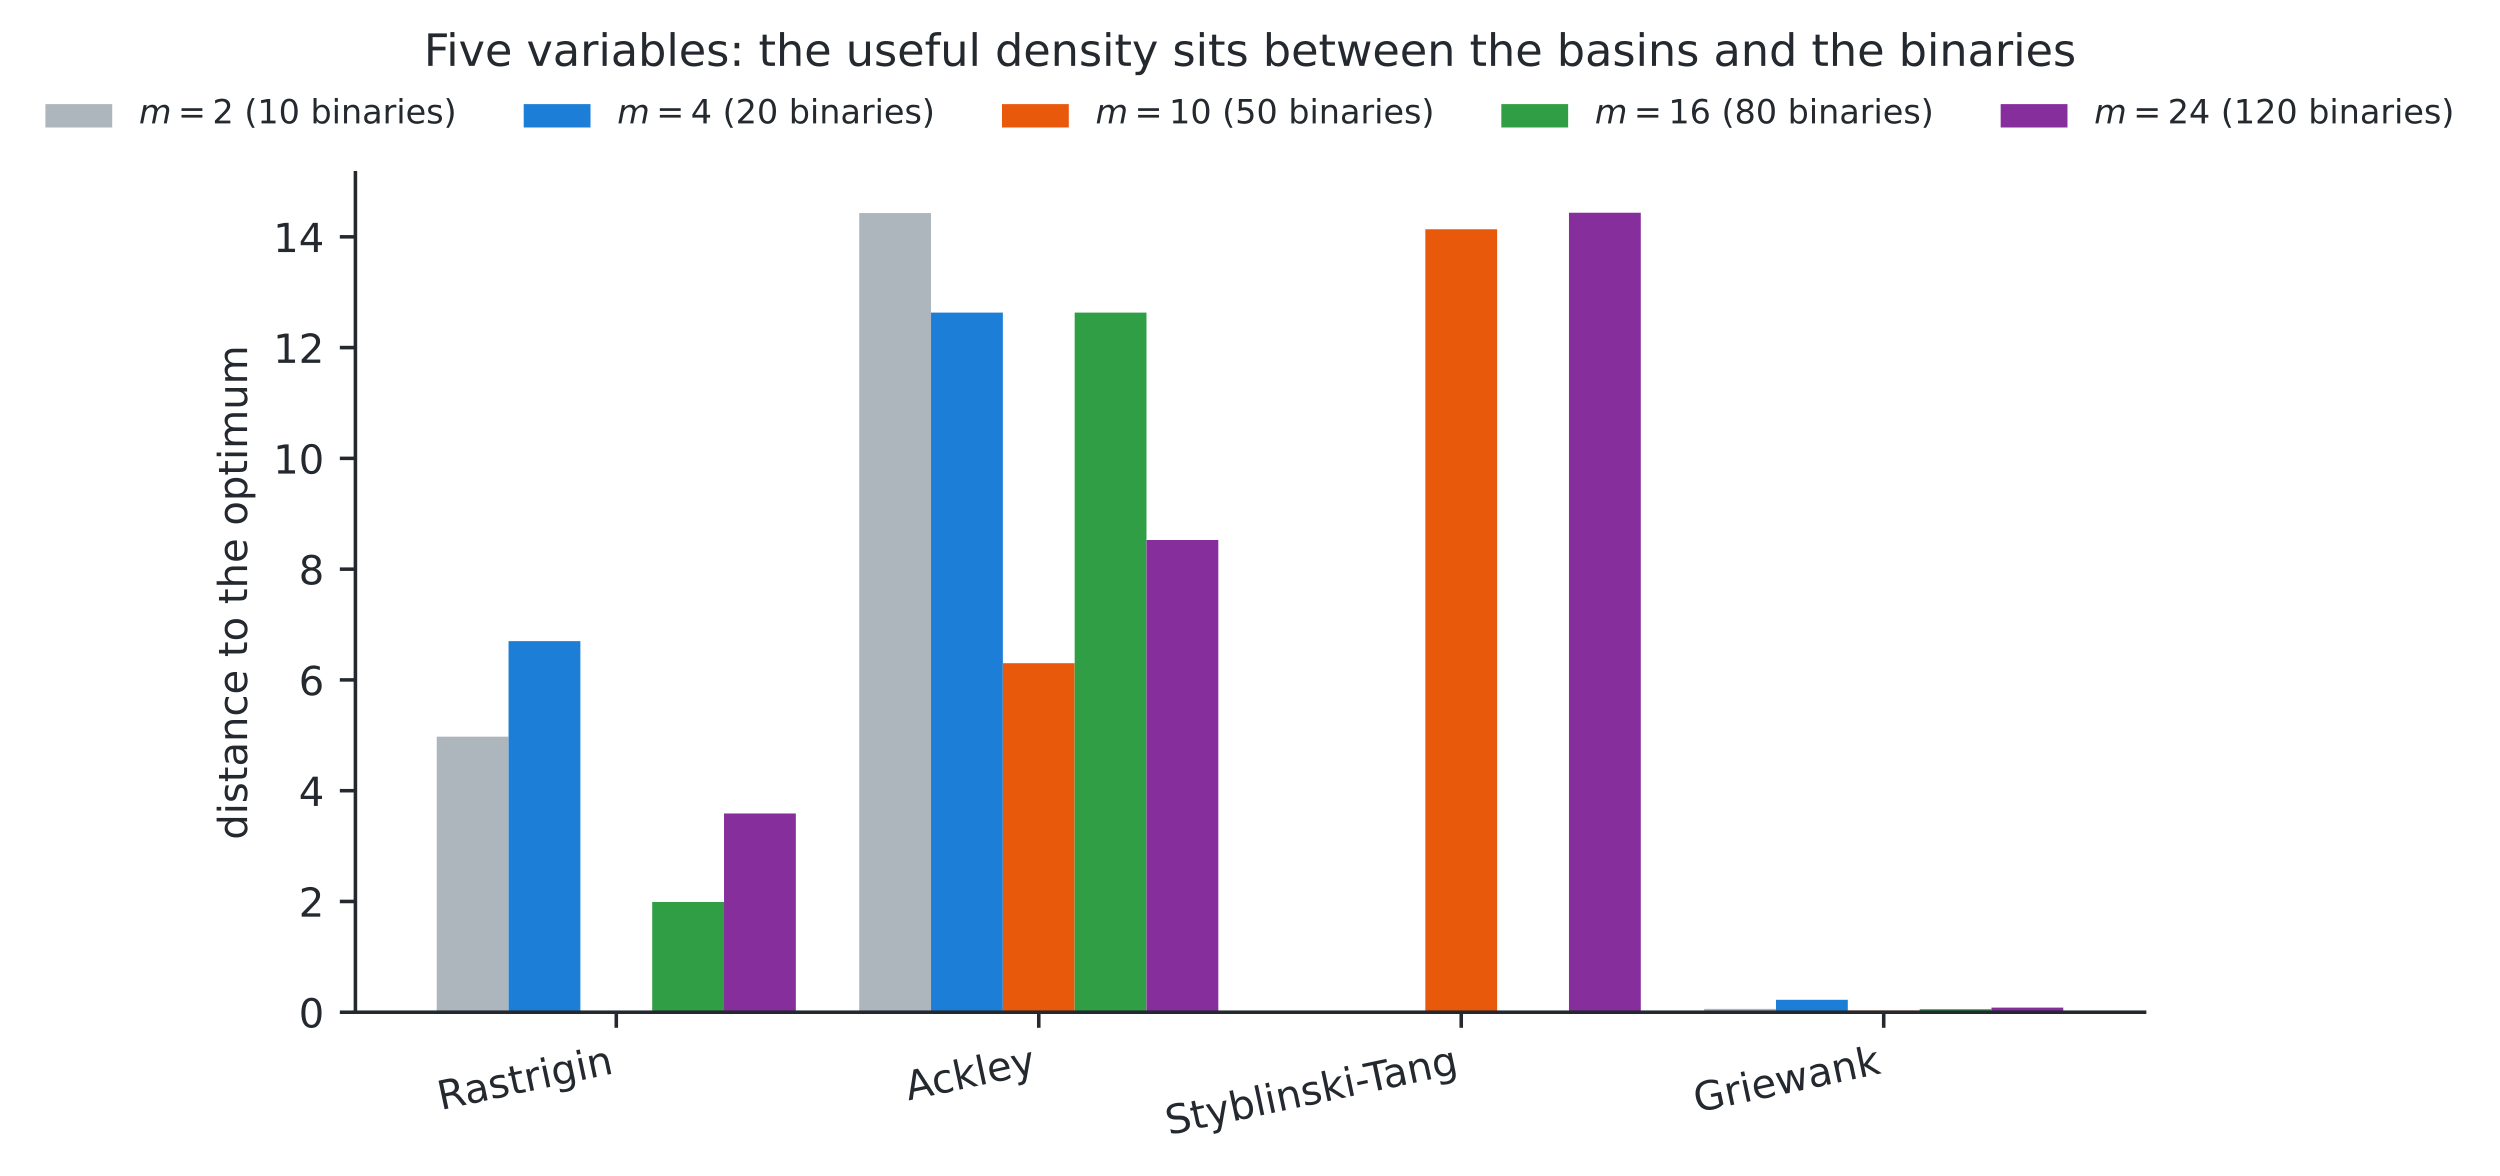
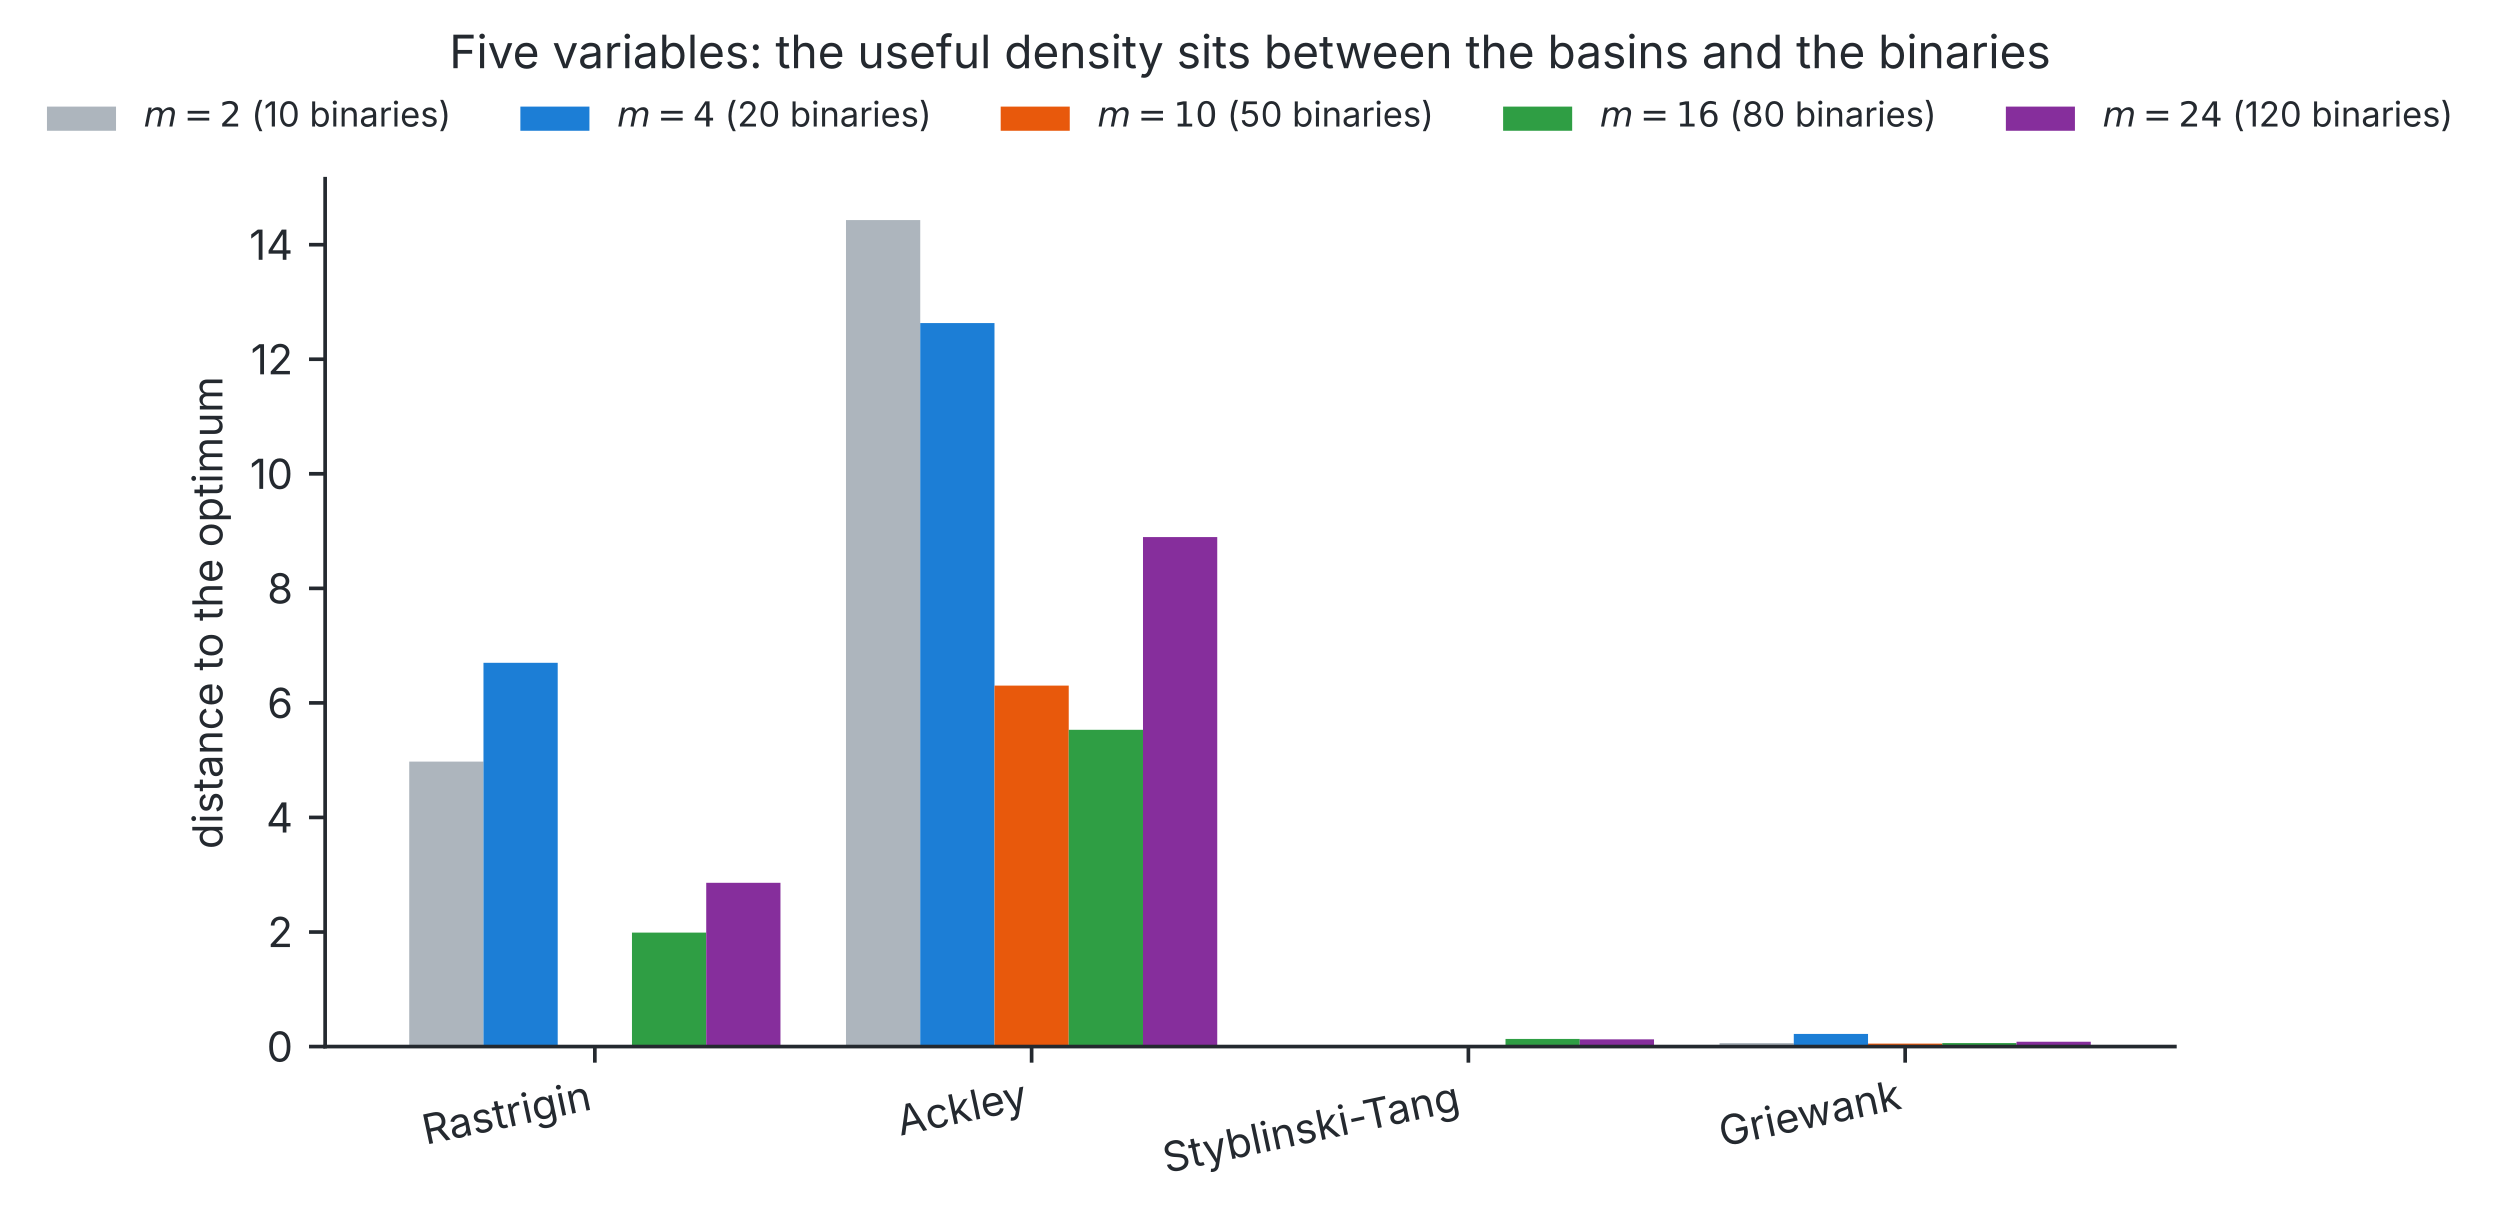
- <svg xmlns="http://www.w3.org/2000/svg" xmlns:xlink="http://www.w3.org/1999/xlink" width="561.375pt" height="263.894pt" viewBox="0 0 561.375 263.894" version="1.1">
+ <svg xmlns="http://www.w3.org/2000/svg" xmlns:xlink="http://www.w3.org/1999/xlink" width="543pt" height="263.89pt" viewBox="0 0 543 263.89" version="1.1">
  <defs>
    <style type="text/css">*{stroke-linejoin: round; stroke-linecap: butt}</style>
  </defs>
  <g id="figure_1">
    <g id="patch_1">
-       <path d="M 0 263.894  L 561.375 263.894  L 561.375 0  L 0 0  L 0 263.894  z " style="fill: none" />
+       <path d="M 0 263.89  L 543 263.89  L 543 0  L 0 0  L 0 263.89  z " style="fill: none" />
    </g>
    <g id="axes_1">
      <g id="patch_2">
-         <path d="M 79.808 227.294  L 481.567 227.294  L 481.567 38.798  L 79.808 38.798  L 79.808 227.294  z " style="fill: none" />
+         <path d="M 70.62 227.313  L 472.38 227.313  L 472.38 38.817  L 70.62 38.817  L 70.62 227.313  z " style="fill: none" />
      </g>
      <g id="patch_3">
-         <path d="M 98.069 227.294  L 114.197 227.294  L 114.197 165.423  L 98.069 165.423  z " clip-path="url(#pbd0c0c56b8)" style="fill: #adb5bd" />
+         <path d="M 88.882 227.313  L 105.009 227.313  L 105.009 165.425  L 88.882 165.425  z " clip-path="url(#pe38d5d3a20)" style="fill: #adb5bd" />
      </g>
      <g id="patch_4">
-         <path d="M 192.936 227.294  L 209.063 227.294  L 209.063 47.837  L 192.936 47.837  z " clip-path="url(#pbd0c0c56b8)" style="fill: #adb5bd" />
+         <path d="M 183.748 227.313  L 199.876 227.313  L 199.876 47.793  L 183.748 47.793  z " clip-path="url(#pe38d5d3a20)" style="fill: #adb5bd" />
      </g>
      <g id="patch_5">
-         <path d="M 287.802 227.294  L 303.93 227.294  L 303.93 227.294  L 287.802 227.294  z " clip-path="url(#pbd0c0c56b8)" style="fill: #adb5bd" />
+         <path d="M 278.615 227.313  L 294.742 227.313  L 294.742 227.313  L 278.615 227.313  z " clip-path="url(#pe38d5d3a20)" style="fill: #adb5bd" />
      </g>
      <g id="patch_6">
-         <path d="M 382.669 227.294  L 398.796 227.294  L 398.796 226.536  L 382.669 226.536  z " clip-path="url(#pbd0c0c56b8)" style="fill: #adb5bd" />
+         <path d="M 373.482 227.313  L 389.609 227.313  L 389.609 226.559  L 373.482 226.559  z " clip-path="url(#pe38d5d3a20)" style="fill: #adb5bd" />
      </g>
      <g id="patch_7">
-         <path d="M 114.197 227.294  L 130.324 227.294  L 130.324 143.97  L 114.197 143.97  z " clip-path="url(#pbd0c0c56b8)" style="fill: #1c7ed6" />
+         <path d="M 105.009 227.313  L 121.136 227.313  L 121.136 143.967  L 105.009 143.967  z " clip-path="url(#pe38d5d3a20)" style="fill: #1c7ed6" />
      </g>
      <g id="patch_8">
-         <path d="M 209.063 227.294  L 225.191 227.294  L 225.191 70.197  L 209.063 70.197  z " clip-path="url(#pbd0c0c56b8)" style="fill: #1c7ed6" />
+         <path d="M 199.876 227.313  L 216.003 227.313  L 216.003 70.164  L 199.876 70.164  z " clip-path="url(#pe38d5d3a20)" style="fill: #1c7ed6" />
      </g>
      <g id="patch_9">
-         <path d="M 303.93 227.294  L 320.057 227.294  L 320.057 227.294  L 303.93 227.294  z " clip-path="url(#pbd0c0c56b8)" style="fill: #1c7ed6" />
+         <path d="M 294.742 227.313  L 310.87 227.313  L 310.87 227.313  L 294.742 227.313  z " clip-path="url(#pe38d5d3a20)" style="fill: #1c7ed6" />
      </g>
      <g id="patch_10">
-         <path d="M 398.796 227.294  L 414.924 227.294  L 414.924 224.509  L 398.796 224.509  z " clip-path="url(#pbd0c0c56b8)" style="fill: #1c7ed6" />
+         <path d="M 389.609 227.313  L 405.736 227.313  L 405.736 224.57  L 389.609 224.57  z " clip-path="url(#pe38d5d3a20)" style="fill: #1c7ed6" />
      </g>
      <g id="patch_11">
-         <path d="M 130.324 227.294  L 146.451 227.294  L 146.451 227.294  L 130.324 227.294  z " clip-path="url(#pbd0c0c56b8)" style="fill: #e8590c" />
+         <path d="M 121.136 227.313  L 137.264 227.313  L 137.264 227.313  L 121.136 227.313  z " clip-path="url(#pe38d5d3a20)" style="fill: #e8590c" />
      </g>
      <g id="patch_12">
-         <path d="M 225.191 227.294  L 241.318 227.294  L 241.318 148.92  L 225.191 148.92  z " clip-path="url(#pbd0c0c56b8)" style="fill: #e8590c" />
+         <path d="M 216.003 227.313  L 232.13 227.313  L 232.13 148.913  L 216.003 148.913  z " clip-path="url(#pe38d5d3a20)" style="fill: #e8590c" />
      </g>
      <g id="patch_13">
-         <path d="M 320.057 227.294  L 336.184 227.294  L 336.184 51.48  L 320.057 51.48  z " clip-path="url(#pbd0c0c56b8)" style="fill: #e8590c" />
+         <path d="M 310.87 227.313  L 326.997 227.313  L 326.997 227.311  L 310.87 227.311  z " clip-path="url(#pe38d5d3a20)" style="fill: #e8590c" />
      </g>
      <g id="patch_14">
-         <path d="M 414.924 227.294  L 431.051 227.294  L 431.051 226.959  L 414.924 226.959  z " clip-path="url(#pbd0c0c56b8)" style="fill: #e8590c" />
+         <path d="M 405.736 227.313  L 421.864 227.313  L 421.864 226.67  L 405.736 226.67  z " clip-path="url(#pe38d5d3a20)" style="fill: #e8590c" />
      </g>
      <g id="patch_15">
-         <path d="M 146.451 227.294  L 162.579 227.294  L 162.579 202.546  L 146.451 202.546  z " clip-path="url(#pbd0c0c56b8)" style="fill: #2f9e44" />
+         <path d="M 137.264 227.313  L 153.391 227.313  L 153.391 202.558  L 137.264 202.558  z " clip-path="url(#pe38d5d3a20)" style="fill: #2f9e44" />
      </g>
      <g id="patch_16">
-         <path d="M 241.318 227.294  L 257.445 227.294  L 257.445 70.197  L 241.318 70.197  z " clip-path="url(#pbd0c0c56b8)" style="fill: #2f9e44" />
+         <path d="M 232.13 227.313  L 248.258 227.313  L 248.258 158.517  L 232.13 158.517  z " clip-path="url(#pe38d5d3a20)" style="fill: #2f9e44" />
      </g>
      <g id="patch_17">
-         <path d="M 336.184 227.294  L 352.312 227.294  L 352.312 227.294  L 336.184 227.294  z " clip-path="url(#pbd0c0c56b8)" style="fill: #2f9e44" />
+         <path d="M 326.997 227.313  L 343.124 227.313  L 343.124 225.661  L 326.997 225.661  z " clip-path="url(#pe38d5d3a20)" style="fill: #2f9e44" />
      </g>
      <g id="patch_18">
-         <path d="M 431.051 227.294  L 447.178 227.294  L 447.178 226.623  L 431.051 226.623  z " clip-path="url(#pbd0c0c56b8)" style="fill: #2f9e44" />
+         <path d="M 421.864 227.313  L 437.991 227.313  L 437.991 226.547  L 421.864 226.547  z " clip-path="url(#pe38d5d3a20)" style="fill: #2f9e44" />
      </g>
      <g id="patch_19">
-         <path d="M 162.579 227.294  L 178.706 227.294  L 178.706 182.66  L 162.579 182.66  z " clip-path="url(#pbd0c0c56b8)" style="fill: #862e9c" />
+         <path d="M 153.391 227.313  L 169.518 227.313  L 169.518 191.747  L 153.391 191.747  z " clip-path="url(#pe38d5d3a20)" style="fill: #862e9c" />
      </g>
      <g id="patch_20">
-         <path d="M 257.445 227.294  L 273.573 227.294  L 273.573 121.261  L 257.445 121.261  z " clip-path="url(#pbd0c0c56b8)" style="fill: #862e9c" />
+         <path d="M 248.258 227.313  L 264.385 227.313  L 264.385 116.647  L 248.258 116.647  z " clip-path="url(#pe38d5d3a20)" style="fill: #862e9c" />
      </g>
      <g id="patch_21">
-         <path d="M 352.312 227.294  L 368.439 227.294  L 368.439 47.774  L 352.312 47.774  z " clip-path="url(#pbd0c0c56b8)" style="fill: #862e9c" />
+         <path d="M 343.124 227.313  L 359.252 227.313  L 359.252 225.737  L 343.124 225.737  z " clip-path="url(#pe38d5d3a20)" style="fill: #862e9c" />
      </g>
      <g id="patch_22">
-         <path d="M 447.178 227.294  L 463.306 227.294  L 463.306 226.25  L 447.178 226.25  z " clip-path="url(#pbd0c0c56b8)" style="fill: #862e9c" />
+         <path d="M 437.991 227.313  L 454.118 227.313  L 454.118 226.27  L 437.991 226.27  z " clip-path="url(#pe38d5d3a20)" style="fill: #862e9c" />
      </g>
      <g id="matplotlib.axis_1">
        <g id="xtick_1">
          <g id="line2d_1">
            <defs>
-               <path id="me02b2141d0" d="M 0 0  L 0 3.5  " style="stroke: #24292f; stroke-width: 0.8" />
+               <path id="m5fe3ec1948" d="M 0 0  L 0 3.5  " style="stroke: #24292f; stroke-width: 0.8" />
            </defs>
            <g>
-               <use xlink:href="#me02b2141d0" x="138.388" y="227.294" style="fill: #24292f; stroke: #24292f; stroke-width: 0.8" />
+               <use xlink:href="#m5fe3ec1948" x="129.2" y="227.313" style="fill: #24292f; stroke: #24292f; stroke-width: 0.8" />
            </g>
          </g>
          <g id="text_1">
-             <text style="font-size: 9px; font-family: 'DejaVu Sans', 'Bitstream Vera Sans', 'Computer Modern Sans Serif', 'Lucida Grande', 'Verdana', 'Geneva', 'Lucid', 'Arial', 'Helvetica', 'Avant Garde', sans-serif; fill: #24292f" transform="translate(98.96946 249.2795) rotate(-12)">Rastrigin</text>
+             <text style="font-size: 9px; font-family: 'Inter', 'DejaVu Sans', 'Bitstream Vera Sans', 'Computer Modern Sans Serif', 'Lucida Grande', 'Verdana', 'Geneva', 'Lucid', 'Arial', 'Helvetica', 'Avant Garde', sans-serif; fill: #24292f" transform="translate(92.48262 248.6468) rotate(-12)">Rastrigin</text>
          </g>
        </g>
        <g id="xtick_2">
          <g id="line2d_2">
            <g>
-               <use xlink:href="#me02b2141d0" x="233.254" y="227.294" style="fill: #24292f; stroke: #24292f; stroke-width: 0.8" />
+               <use xlink:href="#m5fe3ec1948" x="224.067" y="227.313" style="fill: #24292f; stroke: #24292f; stroke-width: 0.8" />
            </g>
          </g>
          <g id="text_2">
-             <text style="font-size: 9px; font-family: 'DejaVu Sans', 'Bitstream Vera Sans', 'Computer Modern Sans Serif', 'Lucida Grande', 'Verdana', 'Geneva', 'Lucid', 'Arial', 'Helvetica', 'Avant Garde', sans-serif; fill: #24292f" transform="translate(203.986 247.122) rotate(-12)">Ackley</text>
+             <text style="font-size: 9px; font-family: 'Inter', 'DejaVu Sans', 'Bitstream Vera Sans', 'Computer Modern Sans Serif', 'Lucida Grande', 'Verdana', 'Geneva', 'Lucid', 'Arial', 'Helvetica', 'Avant Garde', sans-serif; fill: #24292f" transform="translate(195.5303 246.7005) rotate(-12)">Ackley</text>
          </g>
        </g>
        <g id="xtick_3">
          <g id="line2d_3">
            <g>
-               <use xlink:href="#me02b2141d0" x="328.121" y="227.294" style="fill: #24292f; stroke: #24292f; stroke-width: 0.8" />
+               <use xlink:href="#m5fe3ec1948" x="318.933" y="227.313" style="fill: #24292f; stroke: #24292f; stroke-width: 0.8" />
            </g>
          </g>
          <g id="text_3">
-             <text style="font-size: 9px; font-family: 'DejaVu Sans', 'Bitstream Vera Sans', 'Computer Modern Sans Serif', 'Lucida Grande', 'Verdana', 'Geneva', 'Lucid', 'Arial', 'Helvetica', 'Avant Garde', sans-serif; fill: #24292f" transform="translate(262.433 254.8633) rotate(-12)">Styblinski-Tang</text>
+             <text style="font-size: 9px; font-family: 'Inter', 'DejaVu Sans', 'Bitstream Vera Sans', 'Computer Modern Sans Serif', 'Lucida Grande', 'Verdana', 'Geneva', 'Lucid', 'Arial', 'Helvetica', 'Avant Garde', sans-serif; fill: #24292f" transform="translate(253.312 254.7905) rotate(-12)">Styblinski-Tang</text>
          </g>
        </g>
        <g id="xtick_4">
          <g id="line2d_4">
            <g>
-               <use xlink:href="#me02b2141d0" x="422.987" y="227.294" style="fill: #24292f; stroke: #24292f; stroke-width: 0.8" />
+               <use xlink:href="#m5fe3ec1948" x="413.8" y="227.313" style="fill: #24292f; stroke: #24292f; stroke-width: 0.8" />
            </g>
          </g>
          <g id="text_4">
-             <text style="font-size: 9px; font-family: 'DejaVu Sans', 'Bitstream Vera Sans', 'Computer Modern Sans Serif', 'Lucida Grande', 'Verdana', 'Geneva', 'Lucid', 'Arial', 'Helvetica', 'Avant Garde', sans-serif; fill: #24292f" transform="translate(381.0245 249.8204) rotate(-12)">Griewank</text>
+             <text style="font-size: 9px; font-family: 'Inter', 'DejaVu Sans', 'Bitstream Vera Sans', 'Computer Modern Sans Serif', 'Lucida Grande', 'Verdana', 'Geneva', 'Lucid', 'Arial', 'Helvetica', 'Avant Garde', sans-serif; fill: #24292f" transform="translate(374.0905 249.0769) rotate(-12)">Griewank</text>
          </g>
        </g>
      </g>
      <g id="matplotlib.axis_2">
        <g id="ytick_1">
          <g id="line2d_5">
            <defs>
-               <path id="m7231580f80" d="M 0 0  L -3.5 0  " style="stroke: #24292f; stroke-width: 0.8" />
+               <path id="m6bb2063ef6" d="M 0 0  L -3.5 0  " style="stroke: #24292f; stroke-width: 0.8" />
            </defs>
            <g>
-               <use xlink:href="#m7231580f80" x="79.808" y="227.294" style="fill: #24292f; stroke: #24292f; stroke-width: 0.8" />
+               <use xlink:href="#m6bb2063ef6" x="70.62" y="227.313" style="fill: #24292f; stroke: #24292f; stroke-width: 0.8" />
            </g>
          </g>
          <g id="text_5">
-             <text style="font-size: 9px; font-family: 'DejaVu Sans', 'Bitstream Vera Sans', 'Computer Modern Sans Serif', 'Lucida Grande', 'Verdana', 'Geneva', 'Lucid', 'Arial', 'Helvetica', 'Avant Garde', sans-serif; text-anchor: end; fill: #24292f" x="72.808" y="230.714" transform="rotate(-0 72.8075 230.7137)">0</text>
+             <text style="font-size: 9px; font-family: 'Inter', 'DejaVu Sans', 'Bitstream Vera Sans', 'Computer Modern Sans Serif', 'Lucida Grande', 'Verdana', 'Geneva', 'Lucid', 'Arial', 'Helvetica', 'Avant Garde', sans-serif; text-anchor: end; fill: #24292f" x="63.62" y="230.587" transform="rotate(-0 63.62 230.5869)">0</text>
          </g>
        </g>
        <g id="ytick_2">
          <g id="line2d_6">
            <g>
-               <use xlink:href="#m7231580f80" x="79.808" y="202.422" style="fill: #24292f; stroke: #24292f; stroke-width: 0.8" />
+               <use xlink:href="#m6bb2063ef6" x="70.62" y="202.433" style="fill: #24292f; stroke: #24292f; stroke-width: 0.8" />
            </g>
          </g>
          <g id="text_6">
-             <text style="font-size: 9px; font-family: 'DejaVu Sans', 'Bitstream Vera Sans', 'Computer Modern Sans Serif', 'Lucida Grande', 'Verdana', 'Geneva', 'Lucid', 'Arial', 'Helvetica', 'Avant Garde', sans-serif; text-anchor: end; fill: #24292f" x="72.808" y="205.841" transform="rotate(-0 72.8075 205.8409)">2</text>
+             <text style="font-size: 9px; font-family: 'Inter', 'DejaVu Sans', 'Bitstream Vera Sans', 'Computer Modern Sans Serif', 'Lucida Grande', 'Verdana', 'Geneva', 'Lucid', 'Arial', 'Helvetica', 'Avant Garde', sans-serif; text-anchor: end; fill: #24292f" x="63.62" y="205.706" transform="rotate(-0 63.62 205.7063)">2</text>
          </g>
        </g>
        <g id="ytick_3">
          <g id="line2d_7">
            <g>
-               <use xlink:href="#m7231580f80" x="79.808" y="177.549" style="fill: #24292f; stroke: #24292f; stroke-width: 0.8" />
+               <use xlink:href="#m6bb2063ef6" x="70.62" y="177.552" style="fill: #24292f; stroke: #24292f; stroke-width: 0.8" />
            </g>
          </g>
          <g id="text_7">
-             <text style="font-size: 9px; font-family: 'DejaVu Sans', 'Bitstream Vera Sans', 'Computer Modern Sans Serif', 'Lucida Grande', 'Verdana', 'Geneva', 'Lucid', 'Arial', 'Helvetica', 'Avant Garde', sans-serif; text-anchor: end; fill: #24292f" x="72.808" y="180.968" transform="rotate(-0 72.8075 180.968)">4</text>
+             <text style="font-size: 9px; font-family: 'Inter', 'DejaVu Sans', 'Bitstream Vera Sans', 'Computer Modern Sans Serif', 'Lucida Grande', 'Verdana', 'Geneva', 'Lucid', 'Arial', 'Helvetica', 'Avant Garde', sans-serif; text-anchor: end; fill: #24292f" x="63.62" y="180.826" transform="rotate(-0 63.62 180.8256)">4</text>
          </g>
        </g>
        <g id="ytick_4">
          <g id="line2d_8">
            <g>
-               <use xlink:href="#m7231580f80" x="79.808" y="152.676" style="fill: #24292f; stroke: #24292f; stroke-width: 0.8" />
+               <use xlink:href="#m6bb2063ef6" x="70.62" y="152.671" style="fill: #24292f; stroke: #24292f; stroke-width: 0.8" />
            </g>
          </g>
          <g id="text_8">
-             <text style="font-size: 9px; font-family: 'DejaVu Sans', 'Bitstream Vera Sans', 'Computer Modern Sans Serif', 'Lucida Grande', 'Verdana', 'Geneva', 'Lucid', 'Arial', 'Helvetica', 'Avant Garde', sans-serif; text-anchor: end; fill: #24292f" x="72.808" y="156.095" transform="rotate(-0 72.8075 156.0951)">6</text>
+             <text style="font-size: 9px; font-family: 'Inter', 'DejaVu Sans', 'Bitstream Vera Sans', 'Computer Modern Sans Serif', 'Lucida Grande', 'Verdana', 'Geneva', 'Lucid', 'Arial', 'Helvetica', 'Avant Garde', sans-serif; text-anchor: end; fill: #24292f" x="63.62" y="155.945" transform="rotate(-0 63.62 155.945)">6</text>
          </g>
        </g>
        <g id="ytick_5">
          <g id="line2d_9">
            <g>
-               <use xlink:href="#m7231580f80" x="79.808" y="127.803" style="fill: #24292f; stroke: #24292f; stroke-width: 0.8" />
+               <use xlink:href="#m6bb2063ef6" x="70.62" y="127.791" style="fill: #24292f; stroke: #24292f; stroke-width: 0.8" />
            </g>
          </g>
          <g id="text_9">
-             <text style="font-size: 9px; font-family: 'DejaVu Sans', 'Bitstream Vera Sans', 'Computer Modern Sans Serif', 'Lucida Grande', 'Verdana', 'Geneva', 'Lucid', 'Arial', 'Helvetica', 'Avant Garde', sans-serif; text-anchor: end; fill: #24292f" x="72.808" y="131.222" transform="rotate(-0 72.8075 131.2222)">8</text>
+             <text style="font-size: 9px; font-family: 'Inter', 'DejaVu Sans', 'Bitstream Vera Sans', 'Computer Modern Sans Serif', 'Lucida Grande', 'Verdana', 'Geneva', 'Lucid', 'Arial', 'Helvetica', 'Avant Garde', sans-serif; text-anchor: end; fill: #24292f" x="63.62" y="131.064" transform="rotate(-0 63.62 131.0643)">8</text>
          </g>
        </g>
        <g id="ytick_6">
          <g id="line2d_10">
            <g>
-               <use xlink:href="#m7231580f80" x="79.808" y="102.93" style="fill: #24292f; stroke: #24292f; stroke-width: 0.8" />
+               <use xlink:href="#m6bb2063ef6" x="70.62" y="102.91" style="fill: #24292f; stroke: #24292f; stroke-width: 0.8" />
            </g>
          </g>
          <g id="text_10">
-             <text style="font-size: 9px; font-family: 'DejaVu Sans', 'Bitstream Vera Sans', 'Computer Modern Sans Serif', 'Lucida Grande', 'Verdana', 'Geneva', 'Lucid', 'Arial', 'Helvetica', 'Avant Garde', sans-serif; text-anchor: end; fill: #24292f" x="72.808" y="106.349" transform="rotate(-0 72.8075 106.3493)">10</text>
+             <text style="font-size: 9px; font-family: 'Inter', 'DejaVu Sans', 'Bitstream Vera Sans', 'Computer Modern Sans Serif', 'Lucida Grande', 'Verdana', 'Geneva', 'Lucid', 'Arial', 'Helvetica', 'Avant Garde', sans-serif; text-anchor: end; fill: #24292f" x="63.62" y="106.184" transform="rotate(-0 63.62 106.1837)">10</text>
          </g>
        </g>
        <g id="ytick_7">
          <g id="line2d_11">
            <g>
-               <use xlink:href="#m7231580f80" x="79.808" y="78.057" style="fill: #24292f; stroke: #24292f; stroke-width: 0.8" />
+               <use xlink:href="#m6bb2063ef6" x="70.62" y="78.029" style="fill: #24292f; stroke: #24292f; stroke-width: 0.8" />
            </g>
          </g>
          <g id="text_11">
-             <text style="font-size: 9px; font-family: 'DejaVu Sans', 'Bitstream Vera Sans', 'Computer Modern Sans Serif', 'Lucida Grande', 'Verdana', 'Geneva', 'Lucid', 'Arial', 'Helvetica', 'Avant Garde', sans-serif; text-anchor: end; fill: #24292f" x="72.808" y="81.476" transform="rotate(-0 72.8075 81.47646)">12</text>
+             <text style="font-size: 9px; font-family: 'Inter', 'DejaVu Sans', 'Bitstream Vera Sans', 'Computer Modern Sans Serif', 'Lucida Grande', 'Verdana', 'Geneva', 'Lucid', 'Arial', 'Helvetica', 'Avant Garde', sans-serif; text-anchor: end; fill: #24292f" x="63.62" y="81.303" transform="rotate(-0 63.62 81.30303)">12</text>
          </g>
        </g>
        <g id="ytick_8">
          <g id="line2d_12">
            <g>
-               <use xlink:href="#m7231580f80" x="79.808" y="53.184" style="fill: #24292f; stroke: #24292f; stroke-width: 0.8" />
+               <use xlink:href="#m6bb2063ef6" x="70.62" y="53.149" style="fill: #24292f; stroke: #24292f; stroke-width: 0.8" />
            </g>
          </g>
          <g id="text_12">
-             <text style="font-size: 9px; font-family: 'DejaVu Sans', 'Bitstream Vera Sans', 'Computer Modern Sans Serif', 'Lucida Grande', 'Verdana', 'Geneva', 'Lucid', 'Arial', 'Helvetica', 'Avant Garde', sans-serif; text-anchor: end; fill: #24292f" x="72.808" y="56.604" transform="rotate(-0 72.8075 56.60359)">14</text>
+             <text style="font-size: 9px; font-family: 'Inter', 'DejaVu Sans', 'Bitstream Vera Sans', 'Computer Modern Sans Serif', 'Lucida Grande', 'Verdana', 'Geneva', 'Lucid', 'Arial', 'Helvetica', 'Avant Garde', sans-serif; text-anchor: end; fill: #24292f" x="63.62" y="56.422" transform="rotate(-0 63.62 56.42238)">14</text>
          </g>
        </g>
        <g id="text_13">
-           <text style="font-size: 9px; font-family: 'DejaVu Sans', 'Bitstream Vera Sans', 'Computer Modern Sans Serif', 'Lucida Grande', 'Verdana', 'Geneva', 'Lucid', 'Arial', 'Helvetica', 'Avant Garde', sans-serif; text-anchor: middle; fill: #24292f" x="55.483" y="133.046" transform="rotate(-90 55.48328 133.0464)">distance to the optimum</text>
+           <text style="font-size: 9px; font-family: 'Inter', 'DejaVu Sans', 'Bitstream Vera Sans', 'Computer Modern Sans Serif', 'Lucida Grande', 'Verdana', 'Geneva', 'Lucid', 'Arial', 'Helvetica', 'Avant Garde', sans-serif; text-anchor: middle; fill: #24292f" x="48.31" y="133.065" transform="rotate(-90 48.30953 133.0652)">distance to the optimum</text>
        </g>
      </g>
      <g id="patch_23">
-         <path d="M 79.808 227.294  L 79.808 38.798  " style="fill: none; stroke: #24292f; stroke-width: 0.8; stroke-linejoin: miter; stroke-linecap: square" />
+         <path d="M 70.62 227.313  L 70.62 38.817  " style="fill: none; stroke: #24292f; stroke-width: 0.8; stroke-linejoin: miter; stroke-linecap: square" />
      </g>
      <g id="patch_24">
-         <path d="M 79.808 227.294  L 481.567 227.294  " style="fill: none; stroke: #24292f; stroke-width: 0.8; stroke-linejoin: miter; stroke-linecap: square" />
+         <path d="M 70.62 227.313  L 472.38 227.313  " style="fill: none; stroke: #24292f; stroke-width: 0.8; stroke-linejoin: miter; stroke-linecap: square" />
      </g>
      <g id="text_14">
-         <text style="font-size: 10px; font-family: 'DejaVu Sans', 'Bitstream Vera Sans', 'Computer Modern Sans Serif', 'Lucida Grande', 'Verdana', 'Geneva', 'Lucid', 'Arial', 'Helvetica', 'Avant Garde', sans-serif; text-anchor: middle; fill: #24292f" x="280.688" y="14.798" transform="rotate(-0 280.6875 14.79844)">Five variables: the useful density sits between the basins and the binaries</text>
+         <text style="font-size: 10px; font-family: 'Inter', 'DejaVu Sans', 'Bitstream Vera Sans', 'Computer Modern Sans Serif', 'Lucida Grande', 'Verdana', 'Geneva', 'Lucid', 'Arial', 'Helvetica', 'Avant Garde', sans-serif; text-anchor: middle; fill: #24292f" x="271.5" y="14.817" transform="rotate(-0 271.5 14.81719)">Five variables: the useful density sits between the basins and the binaries</text>
      </g>
      <g id="legend_1">
        <g id="patch_25">
-           <path d="M 10.2 28.628  L 25.2 28.628  L 25.2 23.378  L 10.2 23.378  z " style="fill: #adb5bd" />
+           <path d="M 10.2 28.404  L 25.2 28.404  L 25.2 23.154  L 10.2 23.154  z " style="fill: #adb5bd" />
        </g>
        <g id="text_15">
-           <g style="fill: #24292f" transform="translate(31.2 28.62775)">
+           <g style="fill: #24292f" transform="translate(31.2 28.40392)">
            <text>
              <tspan x="0" y="-0.922" style="font-style: oblique; font-size: 7.5px; font-family: 'DejaVu Sans'; fill: #24292f">m</tspan>
              <tspan x="8.767" y="-0.922" style="font-size: 7.5px; font-family: 'DejaVu Sans'; fill: #24292f">=</tspan>
              <tspan x="16.512" y="-0.922" style="font-size: 7.5px; font-family: 'DejaVu Sans'; fill: #24292f">2</tspan>
-               <tspan x="21.284" y="-0.922" style="font-size: 7.5px; font-family: 'DejaVu Sans'; fill: #24292f"> </tspan>
-               <tspan x="23.668" y="-0.922" style="font-size: 7.5px; font-family: 'DejaVu Sans'; fill: #24292f">(</tspan>
-               <tspan x="26.594" y="-0.922" style="font-size: 7.5px; font-family: 'DejaVu Sans'; fill: #24292f">1</tspan>
-               <tspan x="31.366" y="-0.922" style="font-size: 7.5px; font-family: 'DejaVu Sans'; fill: #24292f">0</tspan>
-               <tspan x="36.138" y="-0.922" style="font-size: 7.5px; font-family: 'DejaVu Sans'; fill: #24292f"> </tspan>
-               <tspan x="38.522" y="-0.922" style="font-size: 7.5px; font-family: 'DejaVu Sans'; fill: #24292f">b</tspan>
-               <tspan x="43.282" y="-0.922" style="font-size: 7.5px; font-family: 'DejaVu Sans'; fill: #24292f">i</tspan>
-               <tspan x="45.366" y="-0.922" style="font-size: 7.5px; font-family: 'DejaVu Sans'; fill: #24292f">n</tspan>
-               <tspan x="50.12" y="-0.922" style="font-size: 7.5px; font-family: 'DejaVu Sans'; fill: #24292f">a</tspan>
-               <tspan x="54.716" y="-0.922" style="font-size: 7.5px; font-family: 'DejaVu Sans'; fill: #24292f">r</tspan>
-               <tspan x="57.799" y="-0.922" style="font-size: 7.5px; font-family: 'DejaVu Sans'; fill: #24292f">i</tspan>
-               <tspan x="59.883" y="-0.922" style="font-size: 7.5px; font-family: 'DejaVu Sans'; fill: #24292f">e</tspan>
-               <tspan x="64.497" y="-0.922" style="font-size: 7.5px; font-family: 'DejaVu Sans'; fill: #24292f">s</tspan>
-               <tspan x="68.405" y="-0.922" style="font-size: 7.5px; font-family: 'DejaVu Sans'; fill: #24292f">)</tspan>
+               <tspan x="21.284" y="-0.922" style="font-size: 7.5px; font-family: 'Inter'; fill: #24292f"> </tspan>
+               <tspan x="23.394" y="-0.922" style="font-size: 7.5px; font-family: 'Inter'; fill: #24292f">(</tspan>
+               <tspan x="26.129" y="-0.922" style="font-size: 7.5px; font-family: 'Inter'; fill: #24292f">1</tspan>
+               <tspan x="29.18" y="-0.922" style="font-size: 7.5px; font-family: 'Inter'; fill: #24292f">0</tspan>
+               <tspan x="33.911" y="-0.922" style="font-size: 7.5px; font-family: 'Inter'; fill: #24292f"> </tspan>
+               <tspan x="36.021" y="-0.922" style="font-size: 7.5px; font-family: 'Inter'; fill: #24292f">b</tspan>
+               <tspan x="40.613" y="-0.922" style="font-size: 7.5px; font-family: 'Inter'; fill: #24292f">i</tspan>
+               <tspan x="42.429" y="-0.922" style="font-size: 7.5px; font-family: 'Inter'; fill: #24292f">n</tspan>
+               <tspan x="46.86" y="-0.922" style="font-size: 7.5px; font-family: 'Inter'; fill: #24292f">a</tspan>
+               <tspan x="51.072" y="-0.922" style="font-size: 7.5px; font-family: 'Inter'; fill: #24292f">r</tspan>
+               <tspan x="53.895" y="-0.922" style="font-size: 7.5px; font-family: 'Inter'; fill: #24292f">i</tspan>
+               <tspan x="55.712" y="-0.922" style="font-size: 7.5px; font-family: 'Inter'; fill: #24292f">e</tspan>
+               <tspan x="60.084" y="-0.922" style="font-size: 7.5px; font-family: 'Inter'; fill: #24292f">s</tspan>
+               <tspan x="64.043" y="-0.922" style="font-size: 7.5px; font-family: 'Inter'; fill: #24292f">)</tspan>
            </text>
          </g>
        </g>
        <g id="patch_26">
-           <path d="M 117.6 28.628  L 132.6 28.628  L 132.6 23.378  L 117.6 23.378  z " style="fill: #1c7ed6" />
+           <path d="M 113.025 28.404  L 128.025 28.404  L 128.025 23.154  L 113.025 23.154  z " style="fill: #1c7ed6" />
        </g>
        <g id="text_16">
-           <g style="fill: #24292f" transform="translate(138.6 28.62775)">
+           <g style="fill: #24292f" transform="translate(134.025 28.40392)">
            <text>
              <tspan x="0" y="-0.922" style="font-style: oblique; font-size: 7.5px; font-family: 'DejaVu Sans'; fill: #24292f">m</tspan>
              <tspan x="8.767" y="-0.922" style="font-size: 7.5px; font-family: 'DejaVu Sans'; fill: #24292f">=</tspan>
              <tspan x="16.512" y="-0.922" style="font-size: 7.5px; font-family: 'DejaVu Sans'; fill: #24292f">4</tspan>
-               <tspan x="21.284" y="-0.922" style="font-size: 7.5px; font-family: 'DejaVu Sans'; fill: #24292f"> </tspan>
-               <tspan x="23.668" y="-0.922" style="font-size: 7.5px; font-family: 'DejaVu Sans'; fill: #24292f">(</tspan>
-               <tspan x="26.594" y="-0.922" style="font-size: 7.5px; font-family: 'DejaVu Sans'; fill: #24292f">2</tspan>
-               <tspan x="31.366" y="-0.922" style="font-size: 7.5px; font-family: 'DejaVu Sans'; fill: #24292f">0</tspan>
-               <tspan x="36.138" y="-0.922" style="font-size: 7.5px; font-family: 'DejaVu Sans'; fill: #24292f"> </tspan>
-               <tspan x="38.522" y="-0.922" style="font-size: 7.5px; font-family: 'DejaVu Sans'; fill: #24292f">b</tspan>
-               <tspan x="43.282" y="-0.922" style="font-size: 7.5px; font-family: 'DejaVu Sans'; fill: #24292f">i</tspan>
-               <tspan x="45.366" y="-0.922" style="font-size: 7.5px; font-family: 'DejaVu Sans'; fill: #24292f">n</tspan>
-               <tspan x="50.12" y="-0.922" style="font-size: 7.5px; font-family: 'DejaVu Sans'; fill: #24292f">a</tspan>
-               <tspan x="54.716" y="-0.922" style="font-size: 7.5px; font-family: 'DejaVu Sans'; fill: #24292f">r</tspan>
-               <tspan x="57.799" y="-0.922" style="font-size: 7.5px; font-family: 'DejaVu Sans'; fill: #24292f">i</tspan>
-               <tspan x="59.883" y="-0.922" style="font-size: 7.5px; font-family: 'DejaVu Sans'; fill: #24292f">e</tspan>
-               <tspan x="64.497" y="-0.922" style="font-size: 7.5px; font-family: 'DejaVu Sans'; fill: #24292f">s</tspan>
-               <tspan x="68.405" y="-0.922" style="font-size: 7.5px; font-family: 'DejaVu Sans'; fill: #24292f">)</tspan>
+               <tspan x="21.284" y="-0.922" style="font-size: 7.5px; font-family: 'Inter'; fill: #24292f"> </tspan>
+               <tspan x="23.394" y="-0.922" style="font-size: 7.5px; font-family: 'Inter'; fill: #24292f">(</tspan>
+               <tspan x="26.129" y="-0.922" style="font-size: 7.5px; font-family: 'Inter'; fill: #24292f">2</tspan>
+               <tspan x="30.703" y="-0.922" style="font-size: 7.5px; font-family: 'Inter'; fill: #24292f">0</tspan>
+               <tspan x="35.435" y="-0.922" style="font-size: 7.5px; font-family: 'Inter'; fill: #24292f"> </tspan>
+               <tspan x="37.544" y="-0.922" style="font-size: 7.5px; font-family: 'Inter'; fill: #24292f">b</tspan>
+               <tspan x="42.136" y="-0.922" style="font-size: 7.5px; font-family: 'Inter'; fill: #24292f">i</tspan>
+               <tspan x="43.953" y="-0.922" style="font-size: 7.5px; font-family: 'Inter'; fill: #24292f">n</tspan>
+               <tspan x="48.384" y="-0.922" style="font-size: 7.5px; font-family: 'Inter'; fill: #24292f">a</tspan>
+               <tspan x="52.595" y="-0.922" style="font-size: 7.5px; font-family: 'Inter'; fill: #24292f">r</tspan>
+               <tspan x="55.419" y="-0.922" style="font-size: 7.5px; font-family: 'Inter'; fill: #24292f">i</tspan>
+               <tspan x="57.235" y="-0.922" style="font-size: 7.5px; font-family: 'Inter'; fill: #24292f">e</tspan>
+               <tspan x="61.608" y="-0.922" style="font-size: 7.5px; font-family: 'Inter'; fill: #24292f">s</tspan>
+               <tspan x="65.566" y="-0.922" style="font-size: 7.5px; font-family: 'Inter'; fill: #24292f">)</tspan>
            </text>
          </g>
        </g>
        <g id="patch_27">
-           <path d="M 225 28.628  L 240 28.628  L 240 23.378  L 225 23.378  z " style="fill: #e8590c" />
+           <path d="M 217.35 28.404  L 232.35 28.404  L 232.35 23.154  L 217.35 23.154  z " style="fill: #e8590c" />
        </g>
        <g id="text_17">
-           <g style="fill: #24292f" transform="translate(246 28.62775)">
+           <g style="fill: #24292f" transform="translate(238.35 28.40392)">
            <text>
              <tspan x="0" y="-0.922" style="font-style: oblique; font-size: 7.5px; font-family: 'DejaVu Sans'; fill: #24292f">m</tspan>
              <tspan x="8.767" y="-0.922" style="font-size: 7.5px; font-family: 'DejaVu Sans'; fill: #24292f">=</tspan>
              <tspan x="16.512" y="-0.922" style="font-size: 7.5px; font-family: 'DejaVu Sans'; fill: #24292f">1</tspan>
              <tspan x="21.284" y="-0.922" style="font-size: 7.5px; font-family: 'DejaVu Sans'; fill: #24292f">0</tspan>
-               <tspan x="26.056" y="-0.922" style="font-size: 7.5px; font-family: 'DejaVu Sans'; fill: #24292f"> </tspan>
-               <tspan x="28.44" y="-0.922" style="font-size: 7.5px; font-family: 'DejaVu Sans'; fill: #24292f">(</tspan>
-               <tspan x="31.366" y="-0.922" style="font-size: 7.5px; font-family: 'DejaVu Sans'; fill: #24292f">5</tspan>
-               <tspan x="36.138" y="-0.922" style="font-size: 7.5px; font-family: 'DejaVu Sans'; fill: #24292f">0</tspan>
-               <tspan x="40.909" y="-0.922" style="font-size: 7.5px; font-family: 'DejaVu Sans'; fill: #24292f"> </tspan>
-               <tspan x="43.293" y="-0.922" style="font-size: 7.5px; font-family: 'DejaVu Sans'; fill: #24292f">b</tspan>
-               <tspan x="48.054" y="-0.922" style="font-size: 7.5px; font-family: 'DejaVu Sans'; fill: #24292f">i</tspan>
-               <tspan x="50.138" y="-0.922" style="font-size: 7.5px; font-family: 'DejaVu Sans'; fill: #24292f">n</tspan>
-               <tspan x="54.891" y="-0.922" style="font-size: 7.5px; font-family: 'DejaVu Sans'; fill: #24292f">a</tspan>
-               <tspan x="59.487" y="-0.922" style="font-size: 7.5px; font-family: 'DejaVu Sans'; fill: #24292f">r</tspan>
-               <tspan x="62.571" y="-0.922" style="font-size: 7.5px; font-family: 'DejaVu Sans'; fill: #24292f">i</tspan>
-               <tspan x="64.655" y="-0.922" style="font-size: 7.5px; font-family: 'DejaVu Sans'; fill: #24292f">e</tspan>
-               <tspan x="69.269" y="-0.922" style="font-size: 7.5px; font-family: 'DejaVu Sans'; fill: #24292f">s</tspan>
-               <tspan x="73.176" y="-0.922" style="font-size: 7.5px; font-family: 'DejaVu Sans'; fill: #24292f">)</tspan>
+               <tspan x="26.056" y="-0.922" style="font-size: 7.5px; font-family: 'Inter'; fill: #24292f"> </tspan>
+               <tspan x="28.165" y="-0.922" style="font-size: 7.5px; font-family: 'Inter'; fill: #24292f">(</tspan>
+               <tspan x="30.901" y="-0.922" style="font-size: 7.5px; font-family: 'Inter'; fill: #24292f">5</tspan>
+               <tspan x="35.46" y="-0.922" style="font-size: 7.5px; font-family: 'Inter'; fill: #24292f">0</tspan>
+               <tspan x="40.192" y="-0.922" style="font-size: 7.5px; font-family: 'Inter'; fill: #24292f"> </tspan>
+               <tspan x="42.301" y="-0.922" style="font-size: 7.5px; font-family: 'Inter'; fill: #24292f">b</tspan>
+               <tspan x="46.893" y="-0.922" style="font-size: 7.5px; font-family: 'Inter'; fill: #24292f">i</tspan>
+               <tspan x="48.71" y="-0.922" style="font-size: 7.5px; font-family: 'Inter'; fill: #24292f">n</tspan>
+               <tspan x="53.141" y="-0.922" style="font-size: 7.5px; font-family: 'Inter'; fill: #24292f">a</tspan>
+               <tspan x="57.352" y="-0.922" style="font-size: 7.5px; font-family: 'Inter'; fill: #24292f">r</tspan>
+               <tspan x="60.176" y="-0.922" style="font-size: 7.5px; font-family: 'Inter'; fill: #24292f">i</tspan>
+               <tspan x="61.992" y="-0.922" style="font-size: 7.5px; font-family: 'Inter'; fill: #24292f">e</tspan>
+               <tspan x="66.365" y="-0.922" style="font-size: 7.5px; font-family: 'Inter'; fill: #24292f">s</tspan>
+               <tspan x="70.323" y="-0.922" style="font-size: 7.5px; font-family: 'Inter'; fill: #24292f">)</tspan>
            </text>
          </g>
        </g>
        <g id="patch_28">
-           <path d="M 337.125 28.628  L 352.125 28.628  L 352.125 23.378  L 337.125 23.378  z " style="fill: #2f9e44" />
+           <path d="M 326.475 28.404  L 341.475 28.404  L 341.475 23.154  L 326.475 23.154  z " style="fill: #2f9e44" />
        </g>
        <g id="text_18">
-           <g style="fill: #24292f" transform="translate(358.125 28.62775)">
+           <g style="fill: #24292f" transform="translate(347.475 28.40392)">
            <text>
              <tspan x="0" y="-0.922" style="font-style: oblique; font-size: 7.5px; font-family: 'DejaVu Sans'; fill: #24292f">m</tspan>
              <tspan x="8.767" y="-0.922" style="font-size: 7.5px; font-family: 'DejaVu Sans'; fill: #24292f">=</tspan>
              <tspan x="16.512" y="-0.922" style="font-size: 7.5px; font-family: 'DejaVu Sans'; fill: #24292f">1</tspan>
              <tspan x="21.284" y="-0.922" style="font-size: 7.5px; font-family: 'DejaVu Sans'; fill: #24292f">6</tspan>
-               <tspan x="26.056" y="-0.922" style="font-size: 7.5px; font-family: 'DejaVu Sans'; fill: #24292f"> </tspan>
-               <tspan x="28.44" y="-0.922" style="font-size: 7.5px; font-family: 'DejaVu Sans'; fill: #24292f">(</tspan>
-               <tspan x="31.366" y="-0.922" style="font-size: 7.5px; font-family: 'DejaVu Sans'; fill: #24292f">8</tspan>
-               <tspan x="36.138" y="-0.922" style="font-size: 7.5px; font-family: 'DejaVu Sans'; fill: #24292f">0</tspan>
-               <tspan x="40.909" y="-0.922" style="font-size: 7.5px; font-family: 'DejaVu Sans'; fill: #24292f"> </tspan>
-               <tspan x="43.293" y="-0.922" style="font-size: 7.5px; font-family: 'DejaVu Sans'; fill: #24292f">b</tspan>
-               <tspan x="48.054" y="-0.922" style="font-size: 7.5px; font-family: 'DejaVu Sans'; fill: #24292f">i</tspan>
-               <tspan x="50.138" y="-0.922" style="font-size: 7.5px; font-family: 'DejaVu Sans'; fill: #24292f">n</tspan>
-               <tspan x="54.891" y="-0.922" style="font-size: 7.5px; font-family: 'DejaVu Sans'; fill: #24292f">a</tspan>
-               <tspan x="59.487" y="-0.922" style="font-size: 7.5px; font-family: 'DejaVu Sans'; fill: #24292f">r</tspan>
-               <tspan x="62.571" y="-0.922" style="font-size: 7.5px; font-family: 'DejaVu Sans'; fill: #24292f">i</tspan>
-               <tspan x="64.655" y="-0.922" style="font-size: 7.5px; font-family: 'DejaVu Sans'; fill: #24292f">e</tspan>
-               <tspan x="69.269" y="-0.922" style="font-size: 7.5px; font-family: 'DejaVu Sans'; fill: #24292f">s</tspan>
-               <tspan x="73.176" y="-0.922" style="font-size: 7.5px; font-family: 'DejaVu Sans'; fill: #24292f">)</tspan>
+               <tspan x="26.056" y="-0.922" style="font-size: 7.5px; font-family: 'Inter'; fill: #24292f"> </tspan>
+               <tspan x="28.165" y="-0.922" style="font-size: 7.5px; font-family: 'Inter'; fill: #24292f">(</tspan>
+               <tspan x="30.901" y="-0.922" style="font-size: 7.5px; font-family: 'Inter'; fill: #24292f">8</tspan>
+               <tspan x="35.541" y="-0.922" style="font-size: 7.5px; font-family: 'Inter'; fill: #24292f">0</tspan>
+               <tspan x="40.272" y="-0.922" style="font-size: 7.5px; font-family: 'Inter'; fill: #24292f"> </tspan>
+               <tspan x="42.382" y="-0.922" style="font-size: 7.5px; font-family: 'Inter'; fill: #24292f">b</tspan>
+               <tspan x="46.974" y="-0.922" style="font-size: 7.5px; font-family: 'Inter'; fill: #24292f">i</tspan>
+               <tspan x="48.79" y="-0.922" style="font-size: 7.5px; font-family: 'Inter'; fill: #24292f">n</tspan>
+               <tspan x="53.221" y="-0.922" style="font-size: 7.5px; font-family: 'Inter'; fill: #24292f">a</tspan>
+               <tspan x="57.433" y="-0.922" style="font-size: 7.5px; font-family: 'Inter'; fill: #24292f">r</tspan>
+               <tspan x="60.256" y="-0.922" style="font-size: 7.5px; font-family: 'Inter'; fill: #24292f">i</tspan>
+               <tspan x="62.073" y="-0.922" style="font-size: 7.5px; font-family: 'Inter'; fill: #24292f">e</tspan>
+               <tspan x="66.445" y="-0.922" style="font-size: 7.5px; font-family: 'Inter'; fill: #24292f">s</tspan>
+               <tspan x="70.404" y="-0.922" style="font-size: 7.5px; font-family: 'Inter'; fill: #24292f">)</tspan>
            </text>
          </g>
        </g>
        <g id="patch_29">
-           <path d="M 449.25 28.628  L 464.25 28.628  L 464.25 23.378  L 449.25 23.378  z " style="fill: #862e9c" />
+           <path d="M 435.675 28.404  L 450.675 28.404  L 450.675 23.154  L 435.675 23.154  z " style="fill: #862e9c" />
        </g>
        <g id="text_19">
-           <g style="fill: #24292f" transform="translate(470.25 28.62775)">
+           <g style="fill: #24292f" transform="translate(456.675 28.40392)">
            <text>
              <tspan x="0" y="-0.922" style="font-style: oblique; font-size: 7.5px; font-family: 'DejaVu Sans'; fill: #24292f">m</tspan>
              <tspan x="8.767" y="-0.922" style="font-size: 7.5px; font-family: 'DejaVu Sans'; fill: #24292f">=</tspan>
              <tspan x="16.512" y="-0.922" style="font-size: 7.5px; font-family: 'DejaVu Sans'; fill: #24292f">2</tspan>
              <tspan x="21.284" y="-0.922" style="font-size: 7.5px; font-family: 'DejaVu Sans'; fill: #24292f">4</tspan>
-               <tspan x="26.056" y="-0.922" style="font-size: 7.5px; font-family: 'DejaVu Sans'; fill: #24292f"> </tspan>
-               <tspan x="28.44" y="-0.922" style="font-size: 7.5px; font-family: 'DejaVu Sans'; fill: #24292f">(</tspan>
-               <tspan x="31.366" y="-0.922" style="font-size: 7.5px; font-family: 'DejaVu Sans'; fill: #24292f">1</tspan>
-               <tspan x="36.138" y="-0.922" style="font-size: 7.5px; font-family: 'DejaVu Sans'; fill: #24292f">2</tspan>
-               <tspan x="40.909" y="-0.922" style="font-size: 7.5px; font-family: 'DejaVu Sans'; fill: #24292f">0</tspan>
-               <tspan x="45.681" y="-0.922" style="font-size: 7.5px; font-family: 'DejaVu Sans'; fill: #24292f"> </tspan>
-               <tspan x="48.065" y="-0.922" style="font-size: 7.5px; font-family: 'DejaVu Sans'; fill: #24292f">b</tspan>
-               <tspan x="52.826" y="-0.922" style="font-size: 7.5px; font-family: 'DejaVu Sans'; fill: #24292f">i</tspan>
-               <tspan x="54.91" y="-0.922" style="font-size: 7.5px; font-family: 'DejaVu Sans'; fill: #24292f">n</tspan>
-               <tspan x="59.663" y="-0.922" style="font-size: 7.5px; font-family: 'DejaVu Sans'; fill: #24292f">a</tspan>
-               <tspan x="64.259" y="-0.922" style="font-size: 7.5px; font-family: 'DejaVu Sans'; fill: #24292f">r</tspan>
-               <tspan x="67.343" y="-0.922" style="font-size: 7.5px; font-family: 'DejaVu Sans'; fill: #24292f">i</tspan>
-               <tspan x="69.426" y="-0.922" style="font-size: 7.5px; font-family: 'DejaVu Sans'; fill: #24292f">e</tspan>
-               <tspan x="74.041" y="-0.922" style="font-size: 7.5px; font-family: 'DejaVu Sans'; fill: #24292f">s</tspan>
-               <tspan x="77.948" y="-0.922" style="font-size: 7.5px; font-family: 'DejaVu Sans'; fill: #24292f">)</tspan>
+               <tspan x="26.056" y="-0.922" style="font-size: 7.5px; font-family: 'Inter'; fill: #24292f"> </tspan>
+               <tspan x="28.165" y="-0.922" style="font-size: 7.5px; font-family: 'Inter'; fill: #24292f">(</tspan>
+               <tspan x="30.901" y="-0.922" style="font-size: 7.5px; font-family: 'Inter'; fill: #24292f">1</tspan>
+               <tspan x="33.951" y="-0.922" style="font-size: 7.5px; font-family: 'Inter'; fill: #24292f">2</tspan>
+               <tspan x="38.525" y="-0.922" style="font-size: 7.5px; font-family: 'Inter'; fill: #24292f">0</tspan>
+               <tspan x="43.257" y="-0.922" style="font-size: 7.5px; font-family: 'Inter'; fill: #24292f"> </tspan>
+               <tspan x="45.366" y="-0.922" style="font-size: 7.5px; font-family: 'Inter'; fill: #24292f">b</tspan>
+               <tspan x="49.958" y="-0.922" style="font-size: 7.5px; font-family: 'Inter'; fill: #24292f">i</tspan>
+               <tspan x="51.775" y="-0.922" style="font-size: 7.5px; font-family: 'Inter'; fill: #24292f">n</tspan>
+               <tspan x="56.206" y="-0.922" style="font-size: 7.5px; font-family: 'Inter'; fill: #24292f">a</tspan>
+               <tspan x="60.417" y="-0.922" style="font-size: 7.5px; font-family: 'Inter'; fill: #24292f">r</tspan>
+               <tspan x="63.241" y="-0.922" style="font-size: 7.5px; font-family: 'Inter'; fill: #24292f">i</tspan>
+               <tspan x="65.057" y="-0.922" style="font-size: 7.5px; font-family: 'Inter'; fill: #24292f">e</tspan>
+               <tspan x="69.43" y="-0.922" style="font-size: 7.5px; font-family: 'Inter'; fill: #24292f">s</tspan>
+               <tspan x="73.389" y="-0.922" style="font-size: 7.5px; font-family: 'Inter'; fill: #24292f">)</tspan>
            </text>
          </g>
        </g>
      </g>
    </g>
  </g>
  <defs>
-     <clipPath id="pbd0c0c56b8">
-       <rect x="79.808" y="38.798" width="401.76" height="188.496" />
+     <clipPath id="pe38d5d3a20">
+       <rect x="70.62" y="38.817" width="401.76" height="188.496" />
    </clipPath>
  </defs>
</svg>
